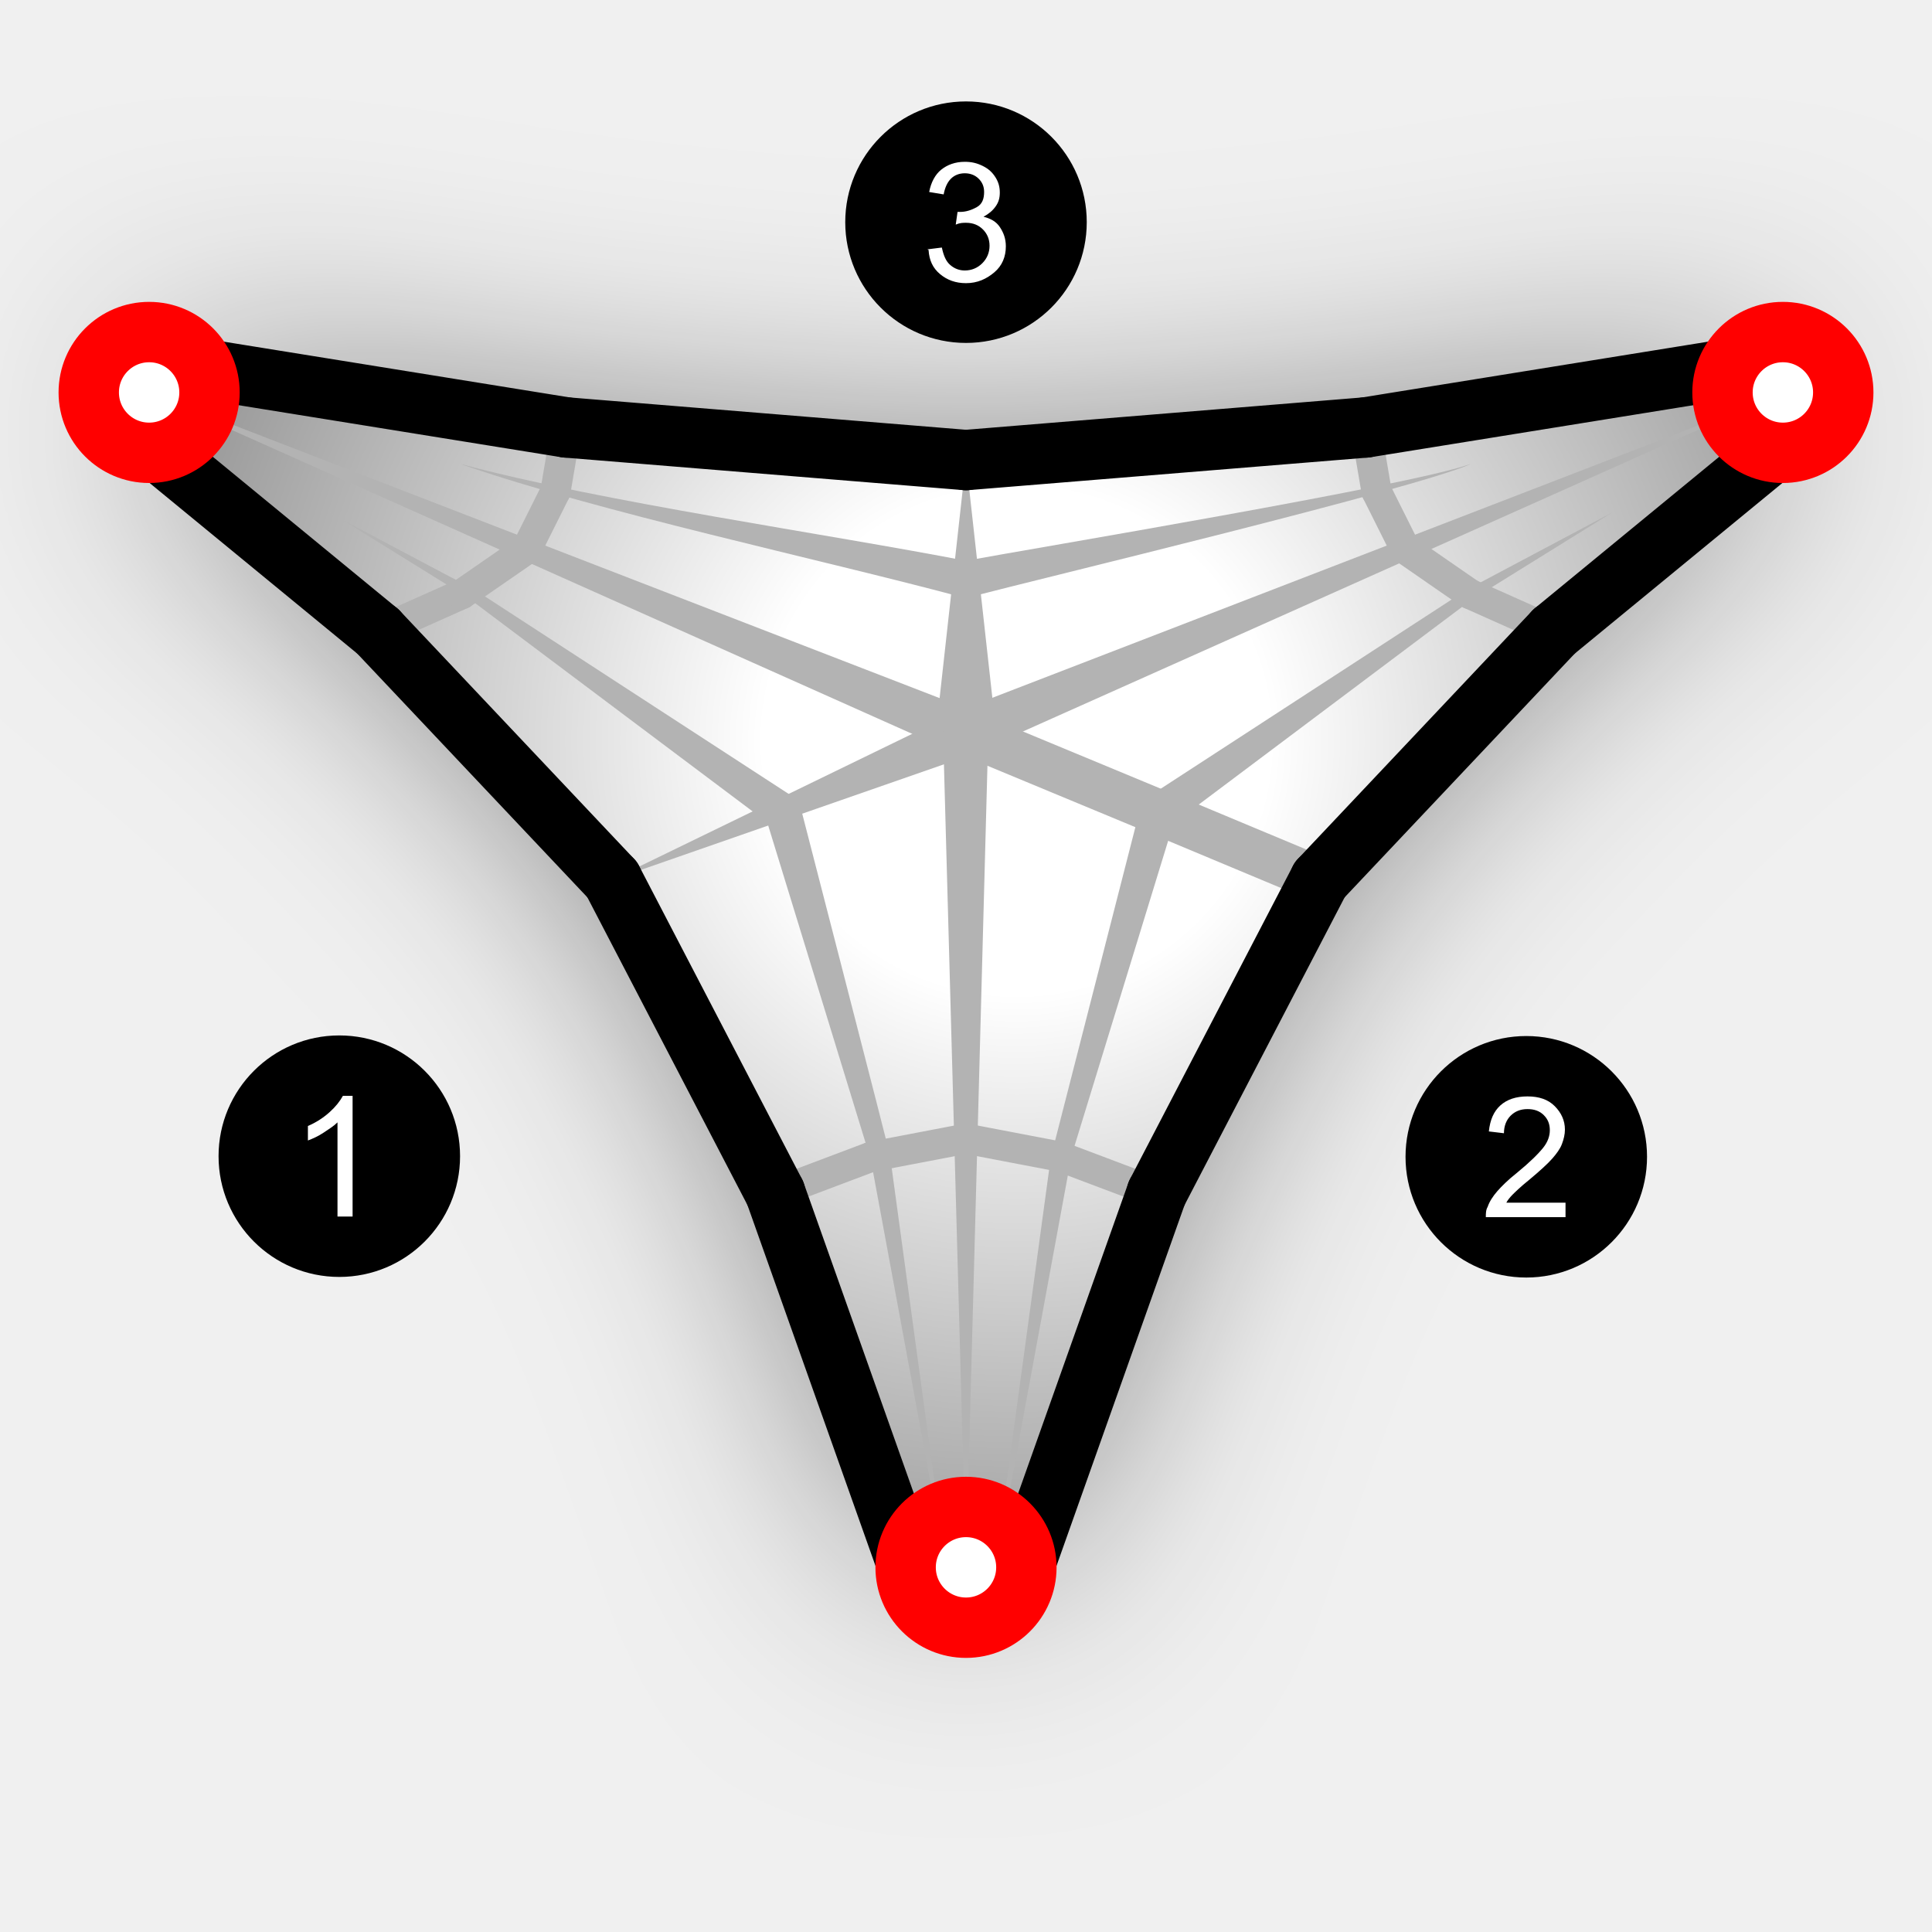
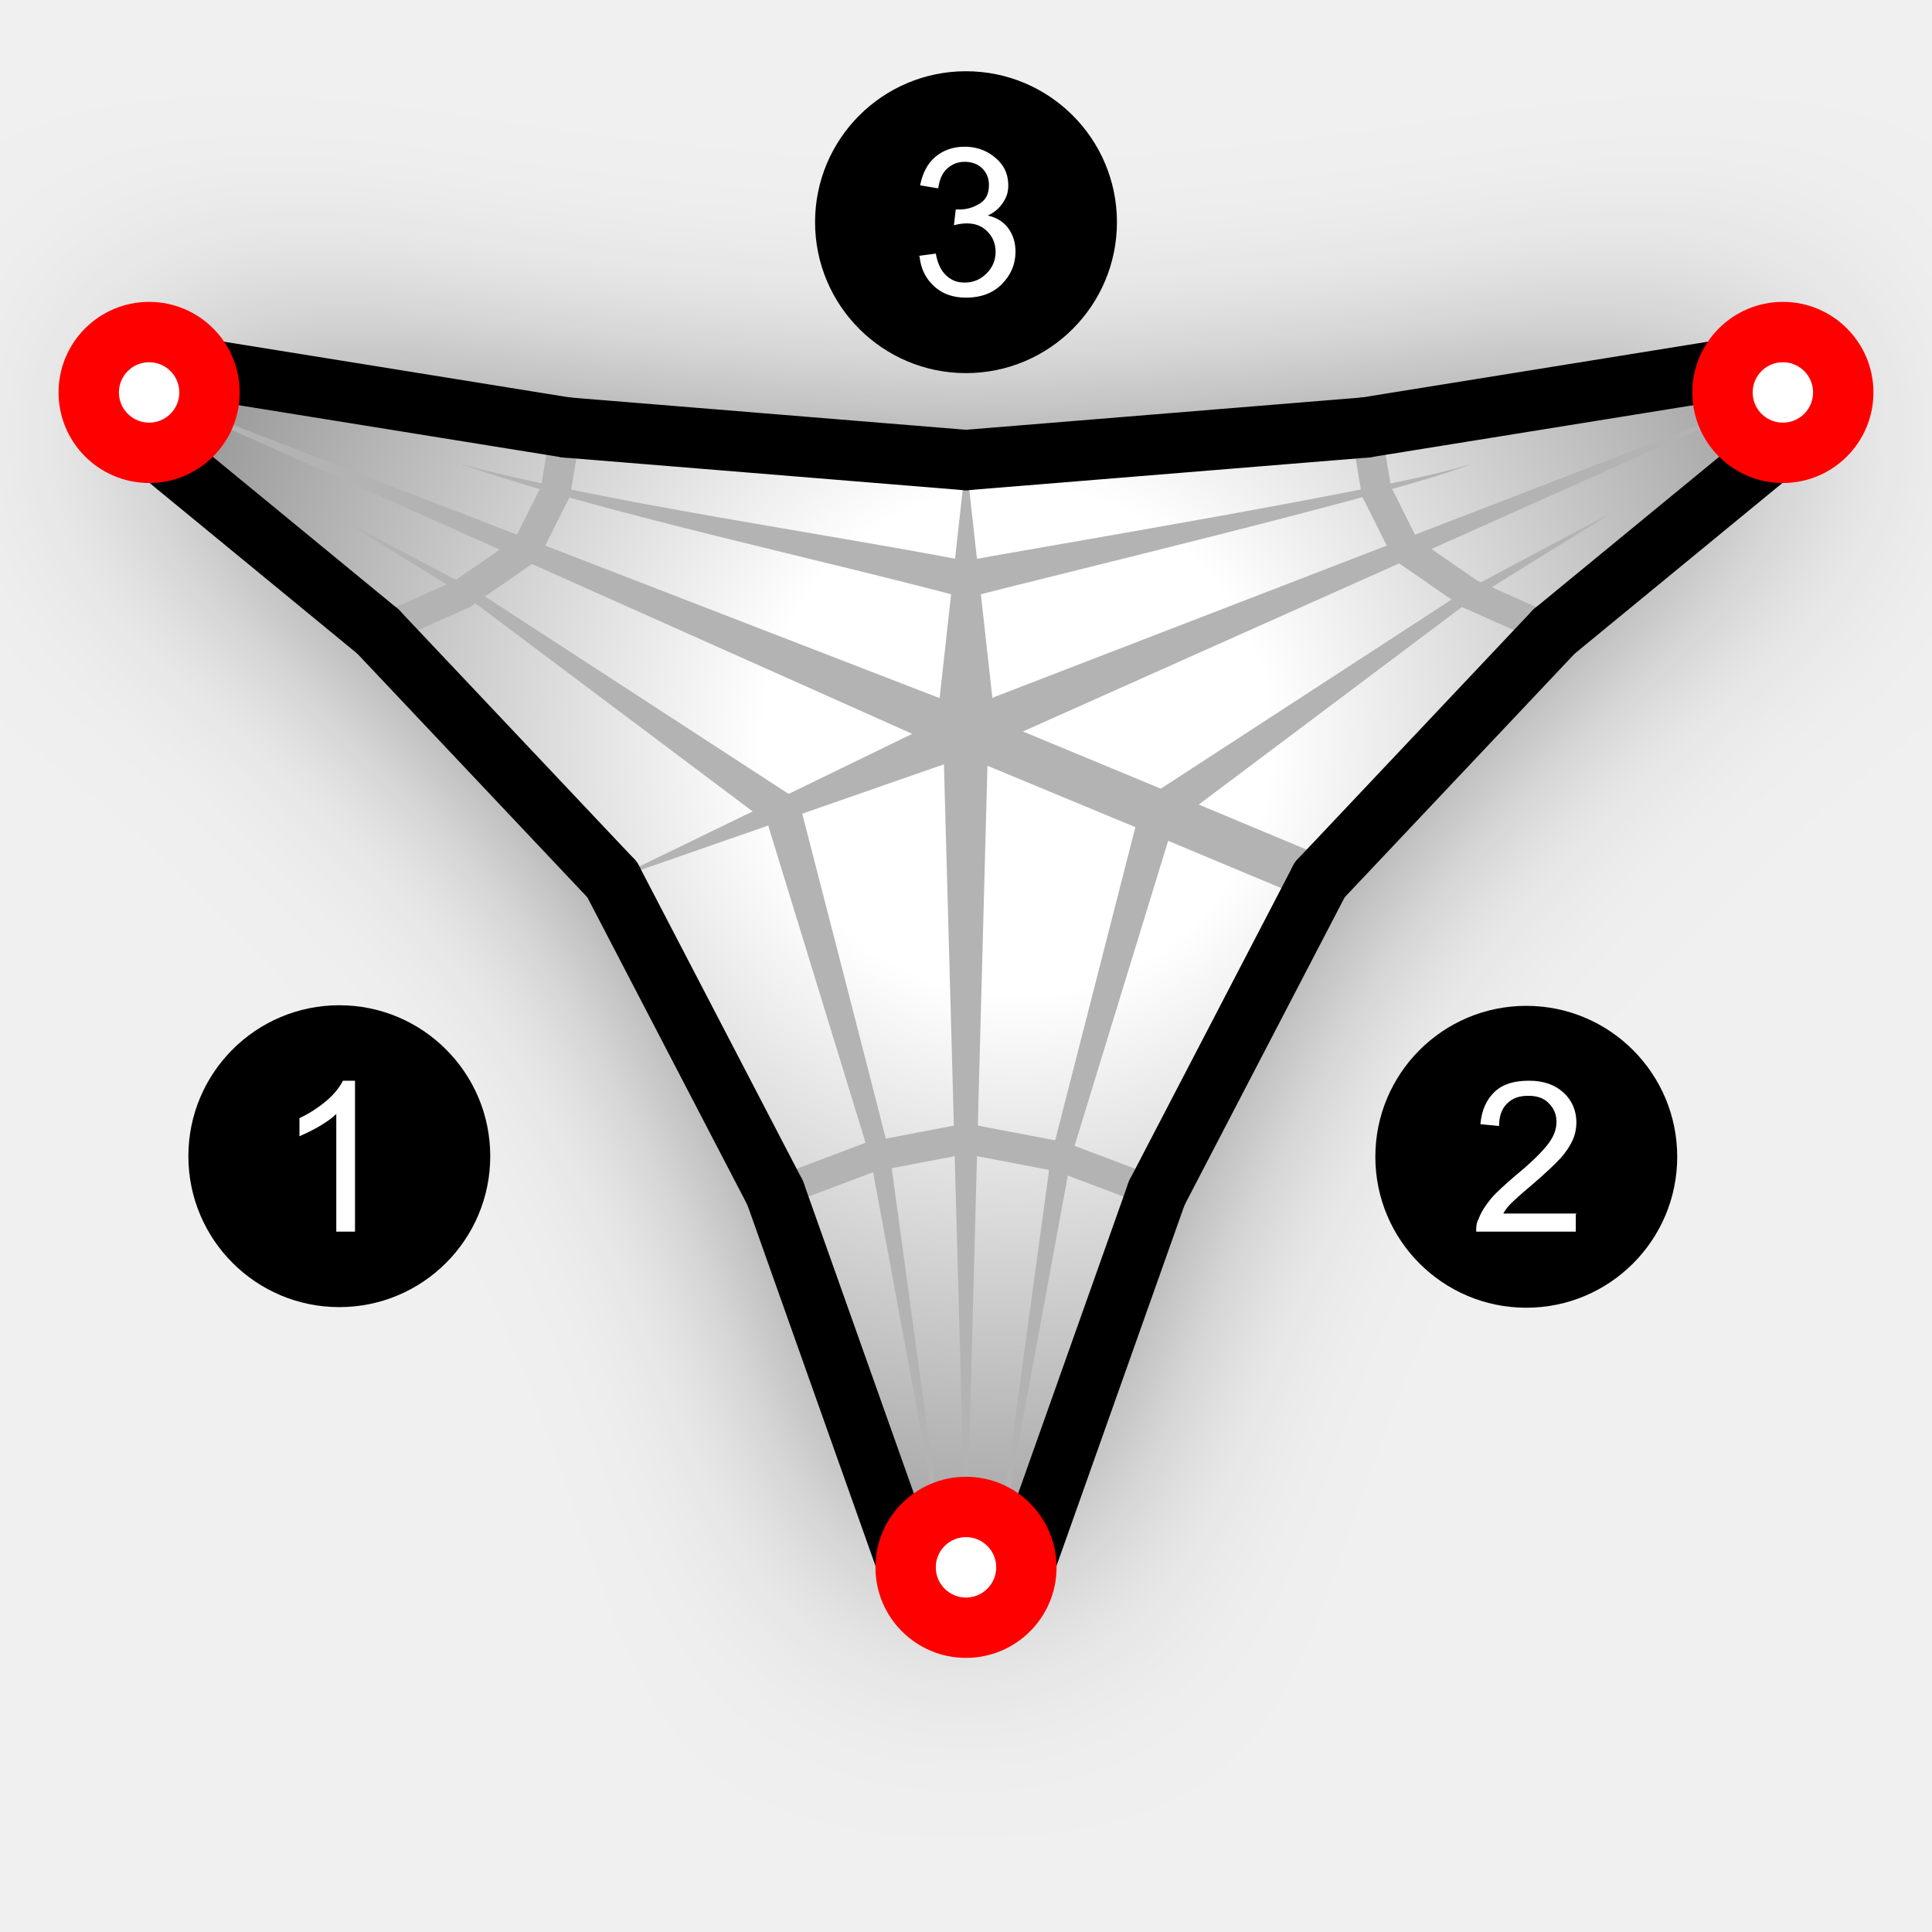
- <svg xmlns="http://www.w3.org/2000/svg" xmlns:xlink="http://www.w3.org/1999/xlink" viewBox="0 0 32 32">
+ <svg xmlns="http://www.w3.org/2000/svg" xmlns:xlink="http://www.w3.org/1999/xlink" version="1.1" viewBox="0 0 32 32">
  <defs>
    <style>
      .cls-1 {
        stroke: red;
        stroke-miterlimit: 10;
      }

      .cls-1, .cls-2, .cls-3, .cls-4 {
        fill: #fff;
      }

      .cls-5 {
        stroke-width: .75px;
      }

      .cls-5, .cls-6, .cls-7, .cls-8 {
        fill: none;
      }

      .cls-5, .cls-7, .cls-8 {
        stroke-linecap: round;
        stroke-linejoin: round;
      }

      .cls-5, .cls-8 {
        stroke: #b3b3b3;
      }

      .cls-9 {
        fill: url(#radial-gradient);
      }

      .cls-10 {
        clip-path: url(#clippath-1);
      }

      .cls-11 {
        fill: url(#radial-gradient-2);
        filter: url(#drop-shadow-7);
      }

      .cls-7 {
        stroke: #000;
      }

      .cls-3 {
        filter: url(#drop-shadow-5);
      }

      .cls-8 {
        stroke-width: .5px;
      }

      .cls-4 {
        filter: url(#drop-shadow-6);
      }

      .cls-12 {
        fill: #b3b3b3;
      }

      .cls-13 {
        clip-path: url(#clippath);
      }
    </style>
    <clipPath id="clippath">
      <rect class="cls-6" x="-32" y="0" width="32" height="32" />
    </clipPath>
    <filter id="drop-shadow-5" x="-36.16" y="-.08" width="40.32" height="32.16" filterUnits="userSpaceOnUse">
      <feOffset dx="0" dy="0" />
      <feGaussianBlur result="blur" stdDeviation="2" />
      <feFlood flood-color="#000" flood-opacity=".5" />
      <feComposite in2="blur" operator="in" />
      <feComposite in="SourceGraphic" />
    </filter>
    <clipPath id="clippath-1">
      <rect class="cls-6" y="0" width="32" height="32" />
    </clipPath>
    <filter id="drop-shadow-6" x="-4.16" y="-.08" width="40.32" height="32.16" filterUnits="userSpaceOnUse">
      <feOffset dx="0" dy="0" />
      <feGaussianBlur result="blur-2" stdDeviation="2" />
      <feFlood flood-color="#000" flood-opacity=".5" />
      <feComposite in2="blur-2" operator="in" />
      <feComposite in="SourceGraphic" />
    </filter>
    <radialGradient id="radial-gradient" cx="16.84" cy="12.27" fx="16.84" fy="12.27" r="29.96" gradientUnits="userSpaceOnUse">
      <stop offset=".14" stop-color="#fff" />
      <stop offset="1" stop-color="#000" />
    </radialGradient>
    <radialGradient id="radial-gradient-2" cx="48" cy="16" fx="48" fy="16" r="35.54" xlink:href="#radial-gradient" />
    <filter id="drop-shadow-7" x="27.92" y="-.08" width="40.08" height="32.16" filterUnits="userSpaceOnUse">
      <feOffset dx="0" dy="0" />
      <feGaussianBlur result="blur-3" stdDeviation="2" />
      <feFlood flood-color="#000" flood-opacity=".5" />
      <feComposite in2="blur-3" operator="in" />
      <feComposite in="SourceGraphic" />
    </filter>
  </defs>
-   <g id="shadow">
-     <g class="cls-13">
-       <polygon class="cls-3" points="-15.52 25.96 -15.04 25.96 -12.84 19.76 -10.14 14.57 -6.26 10.46 -2 6.96 -2.23 6.73 -2.47 6.5 -2.7 6.27 -2.93 6.04 -9.38 7.08 -16 7.62 -22.62 7.08 -29.07 6.04 -29.3 6.27 -29.53 6.5 -29.77 6.73 -30 6.96 -25.74 10.46 -21.86 14.57 -19.16 19.76 -16.96 25.96 -16.48 25.96 -15.52 25.96" />
+   <g>
+     <g id="shadow">
+       <g class="cls-13">
+         <polygon class="cls-3" points="-15.52 25.96 -15.04 25.96 -12.84 19.76 -10.14 14.57 -6.26 10.46 -2 6.96 -2.23 6.73 -2.47 6.5 -2.7 6.27 -2.93 6.04 -9.38 7.08 -16 7.62 -22.62 7.08 -29.07 6.04 -29.3 6.27 -29.53 6.5 -29.77 6.73 -30 6.96 -25.74 10.46 -21.86 14.57 -19.16 19.76 -16.96 25.96 -16.48 25.96 -15.52 25.96" />
+       </g>
+       <g class="cls-10">
+         <polygon class="cls-4" points="16.48 25.96 16.96 25.96 19.16 19.76 21.86 14.57 25.74 10.46 30 6.96 29.77 6.73 29.53 6.5 29.3 6.27 29.07 6.04 22.62 7.08 16 7.62 9.38 7.08 2.93 6.04 2.7 6.27 2.47 6.5 2.23 6.73 2 6.96 6.26 10.46 10.14 14.57 12.84 19.76 15.04 25.96 15.52 25.96 16.48 25.96" />
+         <polygon class="cls-9" points="16.48 25.96 16.96 25.96 19.16 19.76 21.86 14.57 25.74 10.46 30 6.96 29.77 6.73 29.53 6.5 29.3 6.27 29.07 6.04 22.62 7.08 16 7.62 9.38 7.08 2.93 6.04 2.7 6.27 2.47 6.5 2.23 6.73 2 6.96 6.26 10.46 10.14 14.57 12.84 19.76 15.04 25.96 15.52 25.96 16.48 25.96" />
+       </g>
+       <path class="cls-11" d="M62,6.96l-4.26,3.5-3.88,4.11-.92-2.45-.93-1.66-1.41-1.42-2.6-1.42,6.62-.54,6.45-1.04.23.23.23.23.24.23.23.23ZM42.14,14.57l2.7,5.19,2.2,6.2h1.92l2.2-6.2,2.7-5.19-3.29.98-2.57.27-2.43-.27-3.43-.98ZM34.7,6.27l-.23.23-.24.23-.23.23,4.26,3.5,3.88,4.11.92-2.45.93-1.66,1.41-1.42,2.6-1.42-6.62-.54-6.45-1.04-.23.23Z" />
    </g>
-     <g class="cls-10">
-       <polygon class="cls-4" points="16.48 25.96 16.96 25.96 19.16 19.76 21.86 14.57 25.74 10.46 30 6.96 29.77 6.73 29.53 6.5 29.3 6.27 29.07 6.04 22.62 7.08 16 7.62 9.38 7.08 2.93 6.04 2.7 6.27 2.47 6.5 2.23 6.73 2 6.96 6.26 10.46 10.14 14.57 12.84 19.76 15.04 25.96 15.52 25.96 16.48 25.96" />
-       <polygon class="cls-9" points="16.48 25.96 16.96 25.96 19.16 19.76 21.86 14.57 25.74 10.46 30 6.96 29.77 6.73 29.53 6.5 29.3 6.27 29.07 6.04 22.62 7.08 16 7.62 9.38 7.08 2.93 6.04 2.7 6.27 2.47 6.5 2.23 6.73 2 6.96 6.26 10.46 10.14 14.57 12.84 19.76 15.04 25.96 15.52 25.96 16.48 25.96" />
+     <g id="pattern">
+       <g>
+         <g id="POLYLINE">
+           <polygon class="cls-12" points="16 7.62 16.5 12.13 15.5 12.13 16 7.62 16 7.62" />
+         </g>
+         <g id="POLYLINE-2" data-name="POLYLINE">
+           <line class="cls-5" x1="19.18" y1="13.45" x2="16" y2="12.13" />
+         </g>
+         <g id="POLYLINE-3" data-name="POLYLINE">
+           <line class="cls-5" x1="21.86" y1="14.57" x2="19.18" y2="13.45" />
+         </g>
+         <g id="POLYLINE-4" data-name="POLYLINE">
+           <path class="cls-12" d="M10.14,14.57l5.72-2.78c.19-.09.41-.01.5.17.1.2,0,.45-.21.52,0,0-6,2.09-6,2.09h0Z" />
+         </g>
+         <path class="cls-12" d="M5.43,8.48s2.41,1.28,2.42,1.28c0,0,5.29,3.44,5.29,3.44.34.21-.02.74-.34.49,0,0-5.05-3.79-5.05-3.79.03.02-2.32-1.44-2.31-1.43h0Z" />
+         <path class="cls-12" d="M7.65,7.69c2.35.63,5.99,1.14,8.41,1.61.4.07.27.69-.13.59-2.39-.64-5.98-1.4-8.29-2.2h0Z" />
+         <g id="POLYLINE-5" data-name="POLYLINE">
+           <line class="cls-8" x1="6.26" y1="10.46" x2="7.65" y2="9.84" />
+         </g>
+         <g id="POLYLINE-6" data-name="POLYLINE">
+           <line class="cls-8" x1="7.65" y1="9.84" x2="8.72" y2="9.1" />
+         </g>
+         <g id="POLYLINE-7" data-name="POLYLINE">
+           <line class="cls-8" x1="8.72" y1="9.1" x2="9.2" y2="8.14" />
+         </g>
+         <g id="POLYLINE-8" data-name="POLYLINE">
+           <path class="cls-12" d="M2.47,6.5l13.68,5.29c.19.07.29.29.21.49-.08.2-.31.29-.5.21,0,0-13.39-5.98-13.39-5.98h0Z" />
+         </g>
+         <g id="POLYLINE-9" data-name="POLYLINE">
+           <line class="cls-8" x1="9.2" y1="8.14" x2="9.38" y2="7.08" />
+         </g>
+         <g id="POLYLINE-10" data-name="POLYLINE">
+           <line class="cls-8" x1="12.84" y1="19.76" x2="14.43" y2="19.16" />
+         </g>
+         <g id="POLYLINE-11" data-name="POLYLINE">
+           <path class="cls-12" d="M13.26,13.37s1.48,5.74,1.48,5.76c0,0,.93,6.83.93,6.83,0,0-1.26-6.84-1.25-6.76,0,0-1.74-5.67-1.74-5.67-.12-.38.48-.55.58-.16h0Z" />
+         </g>
+         <g id="POLYLINE-12" data-name="POLYLINE">
+           <line class="cls-8" x1="14.43" y1="19.16" x2="16" y2="18.86" />
+         </g>
+         <g id="POLYLINE-13" data-name="POLYLINE">
+           <path class="cls-12" d="M16.37,12.13l-.37,13.83-.38-13.83c-.01-.5.76-.5.75,0h0Z" />
+         </g>
+         <g id="POLYLINE-14" data-name="POLYLINE">
+           <path class="cls-12" d="M15.86,11.78l13.45-5.19-13.16,5.88c-.45.21-.76-.52-.29-.69h0Z" />
+         </g>
+         <g id="POLYLINE-15" data-name="POLYLINE">
+           <line class="cls-8" x1="16" y1="18.86" x2="17.57" y2="19.16" />
+         </g>
+         <g id="POLYLINE-16" data-name="POLYLINE">
+           <path class="cls-12" d="M16.48,25.96l.93-6.83.07.16-.06-.18,1.47-5.74c.09-.38.7-.22.58.16,0,0-1.74,5.67-1.74,5.67,0-.05-.12-.21-.03-.24.12-.03.04.17.04.22,0,0-1.25,6.78-1.25,6.78h0Z" />
+         </g>
+         <g id="POLYLINE-17" data-name="POLYLINE">
+           <line class="cls-8" x1="17.57" y1="19.16" x2="19.16" y2="19.76" />
+         </g>
+         <g id="POLYLINE-18" data-name="POLYLINE">
+           <line class="cls-8" x1="22.62" y1="7.08" x2="22.8" y2="8.14" />
+         </g>
+         <g id="POLYLINE-19" data-name="POLYLINE">
+           <line class="cls-8" x1="22.8" y1="8.14" x2="23.28" y2="9.1" />
+         </g>
+         <path class="cls-12" d="M24.35,7.69c-.93.41-7.15,1.9-8.29,2.2-.39.1-.53-.52-.13-.59,1.19-.22,7.44-1.26,8.41-1.61h0Z" />
+         <g id="POLYLINE-20" data-name="POLYLINE">
+           <line class="cls-8" x1="23.28" y1="9.1" x2="24.35" y2="9.84" />
+         </g>
+         <g id="POLYLINE-21" data-name="POLYLINE">
+           <line class="cls-8" x1="24.35" y1="9.84" x2="25.74" y2="10.46" />
+         </g>
+         <path class="cls-12" d="M19,13.21l5.29-3.44h.09s-.09,0-.09,0l2.41-1.28-2.32,1.44s-.08.07-.11.04c-.03-.05.09-.04.11-.04,0,0-5.05,3.79-5.05,3.79-.32.24-.68-.28-.34-.49h0Z" />
+       </g>
+       <g id="POLYLINE-22" data-name="POLYLINE">
+         <line class="cls-7" x1="2" y1="6.96" x2="2.23" y2="6.73" />
+       </g>
+       <g id="POLYLINE-23" data-name="POLYLINE">
+         <line class="cls-7" x1="2" y1="6.96" x2="6.26" y2="10.46" />
+       </g>
+       <g id="POLYLINE-24" data-name="POLYLINE">
+         <line class="cls-7" x1="2.23" y1="6.73" x2="2.47" y2="6.5" />
+       </g>
+       <g id="POLYLINE-25" data-name="POLYLINE">
+         <line class="cls-7" x1="2.47" y1="6.5" x2="2.7" y2="6.27" />
+       </g>
+       <g id="POLYLINE-26" data-name="POLYLINE">
+         <line class="cls-7" x1="2.7" y1="6.27" x2="2.93" y2="6.04" />
+       </g>
+       <g id="POLYLINE-27" data-name="POLYLINE">
+         <line class="cls-7" x1="2.93" y1="6.04" x2="9.38" y2="7.08" />
+       </g>
+       <g id="POLYLINE-28" data-name="POLYLINE">
+         <line class="cls-7" x1="6.26" y1="10.46" x2="10.14" y2="14.57" />
+       </g>
+       <g id="POLYLINE-29" data-name="POLYLINE">
+         <line class="cls-7" x1="9.38" y1="7.08" x2="16" y2="7.62" />
+       </g>
+       <g id="POLYLINE-30" data-name="POLYLINE">
+         <line class="cls-7" x1="10.14" y1="14.57" x2="12.84" y2="19.76" />
+       </g>
+       <g id="POLYLINE-31" data-name="POLYLINE">
+         <line class="cls-7" x1="12.84" y1="19.76" x2="15.04" y2="25.96" />
+       </g>
+       <g id="POLYLINE-32" data-name="POLYLINE">
+         <line class="cls-7" x1="16" y1="7.62" x2="22.62" y2="7.08" />
+       </g>
+       <g id="POLYLINE-33" data-name="POLYLINE">
+         <line class="cls-7" x1="16.96" y1="25.96" x2="19.16" y2="19.76" />
+       </g>
+       <g id="POLYLINE-34" data-name="POLYLINE">
+         <line class="cls-7" x1="19.16" y1="19.76" x2="21.86" y2="14.57" />
+       </g>
+       <g id="POLYLINE-35" data-name="POLYLINE">
+         <line class="cls-7" x1="21.86" y1="14.57" x2="25.74" y2="10.46" />
+       </g>
+       <g id="POLYLINE-36" data-name="POLYLINE">
+         <line class="cls-7" x1="22.62" y1="7.08" x2="29.07" y2="6.04" />
+       </g>
+       <g id="POLYLINE-37" data-name="POLYLINE">
+         <line class="cls-7" x1="25.74" y1="10.46" x2="30" y2="6.96" />
+       </g>
+       <g id="POLYLINE-38" data-name="POLYLINE">
+         <line class="cls-7" x1="29.07" y1="6.04" x2="29.3" y2="6.27" />
+       </g>
+       <g id="POLYLINE-39" data-name="POLYLINE">
+         <line class="cls-7" x1="29.3" y1="6.27" x2="29.53" y2="6.5" />
+       </g>
+       <g id="POLYLINE-40" data-name="POLYLINE">
+         <line class="cls-7" x1="29.77" y1="6.73" x2="30" y2="6.96" />
+       </g>
+       <g id="POLYLINE-41" data-name="POLYLINE">
+         <line class="cls-7" x1="15.04" y1="25.96" x2="16.96" y2="25.96" />
+       </g>
    </g>
-     <path class="cls-11" d="M62,6.96l-4.26,3.5-3.88,4.11-.92-2.45-.93-1.66-1.41-1.42-2.6-1.42,6.62-.54,6.45-1.04.23.23.23.23.24.23.23.23ZM42.14,14.57l2.7,5.19,2.2,6.2h1.92l2.2-6.2,2.7-5.19-3.29.98-2.57.27-2.43-.27-3.43-.98ZM34.7,6.27l-.23.23-.24.23-.23.23,4.26,3.5,3.88,4.11.92-2.45.93-1.66,1.41-1.42,2.6-1.42-6.62-.54-6.45-1.04-.23.23Z" />
-   </g>
-   <g id="pattern">
-     <g>
-       <g id="POLYLINE">
-         <polygon class="cls-12" points="16 7.62 16.5 12.13 15.5 12.13 16 7.62 16 7.62" />
-       </g>
-       <g id="POLYLINE-2" data-name="POLYLINE">
-         <line class="cls-5" x1="19.18" y1="13.45" x2="16" y2="12.13" />
-       </g>
-       <g id="POLYLINE-3" data-name="POLYLINE">
-         <line class="cls-5" x1="21.86" y1="14.57" x2="19.18" y2="13.45" />
-       </g>
-       <g id="POLYLINE-4" data-name="POLYLINE">
-         <path class="cls-12" d="M10.14,14.57l5.72-2.78c.19-.09.41-.01.5.17.1.2,0,.45-.21.52,0,0-6,2.09-6,2.09h0Z" />
-       </g>
-       <path class="cls-12" d="M5.43,8.48s2.41,1.28,2.42,1.28c0,0,5.29,3.44,5.29,3.44.34.21-.02.74-.34.49,0,0-5.05-3.79-5.05-3.79.03.02-2.32-1.44-2.31-1.43h0Z" />
-       <path class="cls-12" d="M7.65,7.69c2.35.63,5.99,1.14,8.41,1.61.4.07.27.69-.13.59-2.39-.64-5.98-1.4-8.29-2.2h0Z" />
-       <g id="POLYLINE-5" data-name="POLYLINE">
-         <line class="cls-8" x1="6.26" y1="10.46" x2="7.65" y2="9.84" />
-       </g>
-       <g id="POLYLINE-6" data-name="POLYLINE">
-         <line class="cls-8" x1="7.65" y1="9.84" x2="8.72" y2="9.1" />
-       </g>
-       <g id="POLYLINE-7" data-name="POLYLINE">
-         <line class="cls-8" x1="8.72" y1="9.1" x2="9.2" y2="8.14" />
-       </g>
-       <g id="POLYLINE-8" data-name="POLYLINE">
-         <path class="cls-12" d="M2.47,6.5l13.68,5.29c.19.07.29.29.21.49-.08.2-.31.29-.5.21,0,0-13.39-5.98-13.39-5.98h0Z" />
-       </g>
-       <g id="POLYLINE-9" data-name="POLYLINE">
-         <line class="cls-8" x1="9.2" y1="8.14" x2="9.38" y2="7.08" />
-       </g>
-       <g id="POLYLINE-10" data-name="POLYLINE">
-         <line class="cls-8" x1="12.84" y1="19.76" x2="14.43" y2="19.16" />
-       </g>
-       <g id="POLYLINE-11" data-name="POLYLINE">
-         <path class="cls-12" d="M13.26,13.37s1.48,5.74,1.48,5.76c0,0,.93,6.83.93,6.83,0,0-1.26-6.84-1.25-6.76,0,0-1.74-5.67-1.74-5.67-.12-.38.48-.55.58-.16h0Z" />
-       </g>
-       <g id="POLYLINE-12" data-name="POLYLINE">
-         <line class="cls-8" x1="14.43" y1="19.16" x2="16" y2="18.86" />
-       </g>
-       <g id="POLYLINE-13" data-name="POLYLINE">
-         <path class="cls-12" d="M16.37,12.13l-.37,13.83-.38-13.83c-.01-.5.76-.5.75,0h0Z" />
-       </g>
-       <g id="POLYLINE-14" data-name="POLYLINE">
-         <path class="cls-12" d="M15.86,11.78l13.45-5.19-13.16,5.88c-.45.21-.76-.52-.29-.69h0Z" />
-       </g>
-       <g id="POLYLINE-15" data-name="POLYLINE">
-         <line class="cls-8" x1="16" y1="18.86" x2="17.57" y2="19.16" />
-       </g>
-       <g id="POLYLINE-16" data-name="POLYLINE">
-         <path class="cls-12" d="M16.48,25.96l.93-6.83.07.16-.06-.18,1.47-5.74c.09-.38.7-.22.58.16,0,0-1.74,5.67-1.74,5.67,0-.05-.12-.21-.03-.24.12-.03.04.17.04.22,0,0-1.25,6.78-1.25,6.78h0Z" />
-       </g>
-       <g id="POLYLINE-17" data-name="POLYLINE">
-         <line class="cls-8" x1="17.57" y1="19.16" x2="19.16" y2="19.76" />
-       </g>
-       <g id="POLYLINE-18" data-name="POLYLINE">
-         <line class="cls-8" x1="22.62" y1="7.08" x2="22.8" y2="8.14" />
-       </g>
-       <g id="POLYLINE-19" data-name="POLYLINE">
-         <line class="cls-8" x1="22.8" y1="8.14" x2="23.28" y2="9.1" />
-       </g>
-       <path class="cls-12" d="M24.35,7.69c-.93.41-7.15,1.9-8.29,2.2-.39.1-.53-.52-.13-.59,1.19-.22,7.44-1.26,8.41-1.61h0Z" />
-       <g id="POLYLINE-20" data-name="POLYLINE">
-         <line class="cls-8" x1="23.28" y1="9.1" x2="24.35" y2="9.84" />
-       </g>
-       <g id="POLYLINE-21" data-name="POLYLINE">
-         <line class="cls-8" x1="24.35" y1="9.84" x2="25.74" y2="10.46" />
-       </g>
-       <path class="cls-12" d="M19,13.21l5.29-3.44h.09s-.09,0-.09,0l2.41-1.28-2.32,1.44s-.08.07-.11.04c-.03-.05.09-.04.11-.04,0,0-5.05,3.79-5.05,3.79-.32.24-.68-.28-.34-.49h0Z" />
-     </g>
-     <g id="POLYLINE-22" data-name="POLYLINE">
-       <line class="cls-7" x1="2" y1="6.96" x2="2.23" y2="6.73" />
-     </g>
-     <g id="POLYLINE-23" data-name="POLYLINE">
-       <line class="cls-7" x1="2" y1="6.96" x2="6.26" y2="10.46" />
-     </g>
-     <g id="POLYLINE-24" data-name="POLYLINE">
-       <line class="cls-7" x1="2.23" y1="6.73" x2="2.47" y2="6.5" />
-     </g>
-     <g id="POLYLINE-25" data-name="POLYLINE">
-       <line class="cls-7" x1="2.47" y1="6.5" x2="2.7" y2="6.27" />
-     </g>
-     <g id="POLYLINE-26" data-name="POLYLINE">
-       <line class="cls-7" x1="2.7" y1="6.27" x2="2.93" y2="6.04" />
-     </g>
-     <g id="POLYLINE-27" data-name="POLYLINE">
-       <line class="cls-7" x1="2.93" y1="6.04" x2="9.38" y2="7.08" />
-     </g>
-     <g id="POLYLINE-28" data-name="POLYLINE">
-       <line class="cls-7" x1="6.26" y1="10.46" x2="10.14" y2="14.57" />
-     </g>
-     <g id="POLYLINE-29" data-name="POLYLINE">
-       <line class="cls-7" x1="9.38" y1="7.08" x2="16" y2="7.62" />
-     </g>
-     <g id="POLYLINE-30" data-name="POLYLINE">
-       <line class="cls-7" x1="10.14" y1="14.57" x2="12.84" y2="19.76" />
-     </g>
-     <g id="POLYLINE-31" data-name="POLYLINE">
-       <line class="cls-7" x1="12.84" y1="19.76" x2="15.04" y2="25.96" />
-     </g>
-     <g id="POLYLINE-32" data-name="POLYLINE">
-       <line class="cls-7" x1="16" y1="7.62" x2="22.62" y2="7.08" />
-     </g>
-     <g id="POLYLINE-33" data-name="POLYLINE">
-       <line class="cls-7" x1="16.96" y1="25.96" x2="19.16" y2="19.76" />
-     </g>
-     <g id="POLYLINE-34" data-name="POLYLINE">
-       <line class="cls-7" x1="19.16" y1="19.76" x2="21.86" y2="14.57" />
-     </g>
-     <g id="POLYLINE-35" data-name="POLYLINE">
-       <line class="cls-7" x1="21.86" y1="14.57" x2="25.74" y2="10.46" />
-     </g>
-     <g id="POLYLINE-36" data-name="POLYLINE">
-       <line class="cls-7" x1="22.62" y1="7.08" x2="29.07" y2="6.04" />
-     </g>
-     <g id="POLYLINE-37" data-name="POLYLINE">
-       <line class="cls-7" x1="25.74" y1="10.46" x2="30" y2="6.96" />
-     </g>
-     <g id="POLYLINE-38" data-name="POLYLINE">
-       <line class="cls-7" x1="29.07" y1="6.04" x2="29.3" y2="6.27" />
-     </g>
-     <g id="POLYLINE-39" data-name="POLYLINE">
-       <line class="cls-7" x1="29.3" y1="6.27" x2="29.53" y2="6.5" />
-     </g>
-     <g id="POLYLINE-40" data-name="POLYLINE">
-       <line class="cls-7" x1="29.77" y1="6.73" x2="30" y2="6.96" />
-     </g>
-     <g id="POLYLINE-41" data-name="POLYLINE">
-       <line class="cls-7" x1="15.04" y1="25.96" x2="16.96" y2="25.96" />
-     </g>
-   </g>
-   <g id="top">
-     <circle class="cls-1" cx="29.53" cy="6.5" r="1" />
-     <circle class="cls-1" cx="2.47" cy="6.5" r="1" />
-     <circle class="cls-1" cx="16" cy="25.96" r="1" />
-     <g>
-       <circle cx="5.62" cy="19.15" r="2" />
-       <path class="cls-2" d="M5.83,20.15h-.24v-1.56c-.06.06-.14.11-.23.17s-.18.1-.26.13v-.24c.14-.06.26-.14.36-.23s.17-.18.22-.27h.16v2Z" />
-     </g>
-     <g>
-       <circle cx="25.28" cy="19.16" r="2" />
-       <path class="cls-2" d="M25.93,19.92v.24h-1.32c0-.06,0-.12.03-.17.03-.09.09-.18.16-.26s.18-.19.32-.3c.22-.18.36-.32.44-.42s.11-.2.11-.29c0-.1-.03-.18-.1-.25s-.16-.1-.27-.1c-.12,0-.21.04-.28.11s-.11.17-.11.29l-.25-.03c.02-.19.08-.33.19-.43s.26-.15.45-.15.34.05.45.16.17.24.17.39c0,.08-.02.16-.05.24s-.09.16-.16.24-.2.2-.38.35c-.15.12-.24.21-.28.25s-.08.09-.1.13h.98Z" />
-     </g>
-     <g>
-       <circle cx="16" cy="3.68" r="2" />
-       <path class="cls-2" d="M15.36,4.13l.24-.03c.03.14.07.23.14.29s.15.09.24.09c.11,0,.21-.04.29-.12s.12-.18.12-.29-.04-.2-.11-.27-.16-.11-.28-.11c-.05,0-.1,0-.17.03l.03-.21s.03,0,.04,0c.1,0,.19-.03.28-.08s.12-.14.12-.25c0-.09-.03-.16-.09-.22s-.14-.09-.23-.09-.17.03-.23.09-.1.15-.12.26l-.24-.04c.03-.16.1-.29.2-.37s.23-.13.39-.13c.11,0,.2.02.3.07s.16.11.21.19.07.16.07.25-.02.16-.07.23-.11.12-.2.17c.12.03.21.08.27.17s.1.19.1.32c0,.17-.06.32-.19.43s-.28.18-.47.18c-.17,0-.31-.05-.43-.15s-.18-.23-.19-.4Z" />
+     <g id="top">
+       <circle class="cls-1" cx="29.53" cy="6.5" r="1" />
+       <circle class="cls-1" cx="2.47" cy="6.5" r="1" />
+       <circle class="cls-1" cx="16" cy="25.96" r="1" />
+       <g>
+         <circle cx="5.62" cy="19.15" r="2.5" />
+         <path class="cls-2" d="M5.88,20.4h-.31v-1.95c-.07.07-.17.14-.29.21s-.23.12-.32.16v-.3c.17-.08.32-.18.45-.29s.22-.23.27-.33h.2v2.5Z" />
+       </g>
+       <g>
+         <circle cx="25.28" cy="19.16" r="2.5" />
+         <path class="cls-2" d="M26.1,20.11v.29h-1.65c0-.07,0-.14.04-.21.04-.11.11-.22.2-.33s.23-.23.4-.38c.27-.22.45-.4.55-.53s.14-.25.14-.37c0-.12-.04-.22-.13-.31s-.2-.12-.34-.12c-.15,0-.26.04-.35.13s-.13.21-.13.37l-.31-.03c.02-.23.1-.41.24-.54s.33-.18.57-.18.43.07.57.2.21.3.21.49c0,.1-.02.2-.06.29s-.11.2-.2.3-.25.25-.47.44c-.18.15-.3.26-.35.31s-.1.11-.13.17h1.22Z" />
+       </g>
+       <g>
+         <circle cx="16" cy="3.68" r="2.5" />
+         <path class="cls-2" d="M15.2,4.24l.3-.04c.03.17.09.29.18.37s.18.11.3.11c.14,0,.26-.05.36-.15s.15-.22.15-.36-.05-.25-.14-.34-.2-.13-.34-.13c-.06,0-.13.01-.21.03l.03-.26s.04,0,.05,0c.13,0,.24-.03.35-.1s.15-.17.15-.31c0-.11-.04-.2-.11-.27s-.17-.11-.29-.11-.21.04-.29.11-.13.18-.15.33l-.3-.05c.04-.2.12-.36.25-.47s.29-.17.49-.17c.13,0,.26.03.37.09s.2.14.26.23.09.2.09.32-.03.2-.09.29-.14.16-.25.21c.14.03.26.1.34.21s.12.24.12.39c0,.21-.08.39-.23.54s-.35.22-.59.22c-.21,0-.39-.06-.53-.19s-.22-.29-.24-.5Z" />
+       </g>
    </g>
  </g>
</svg>
